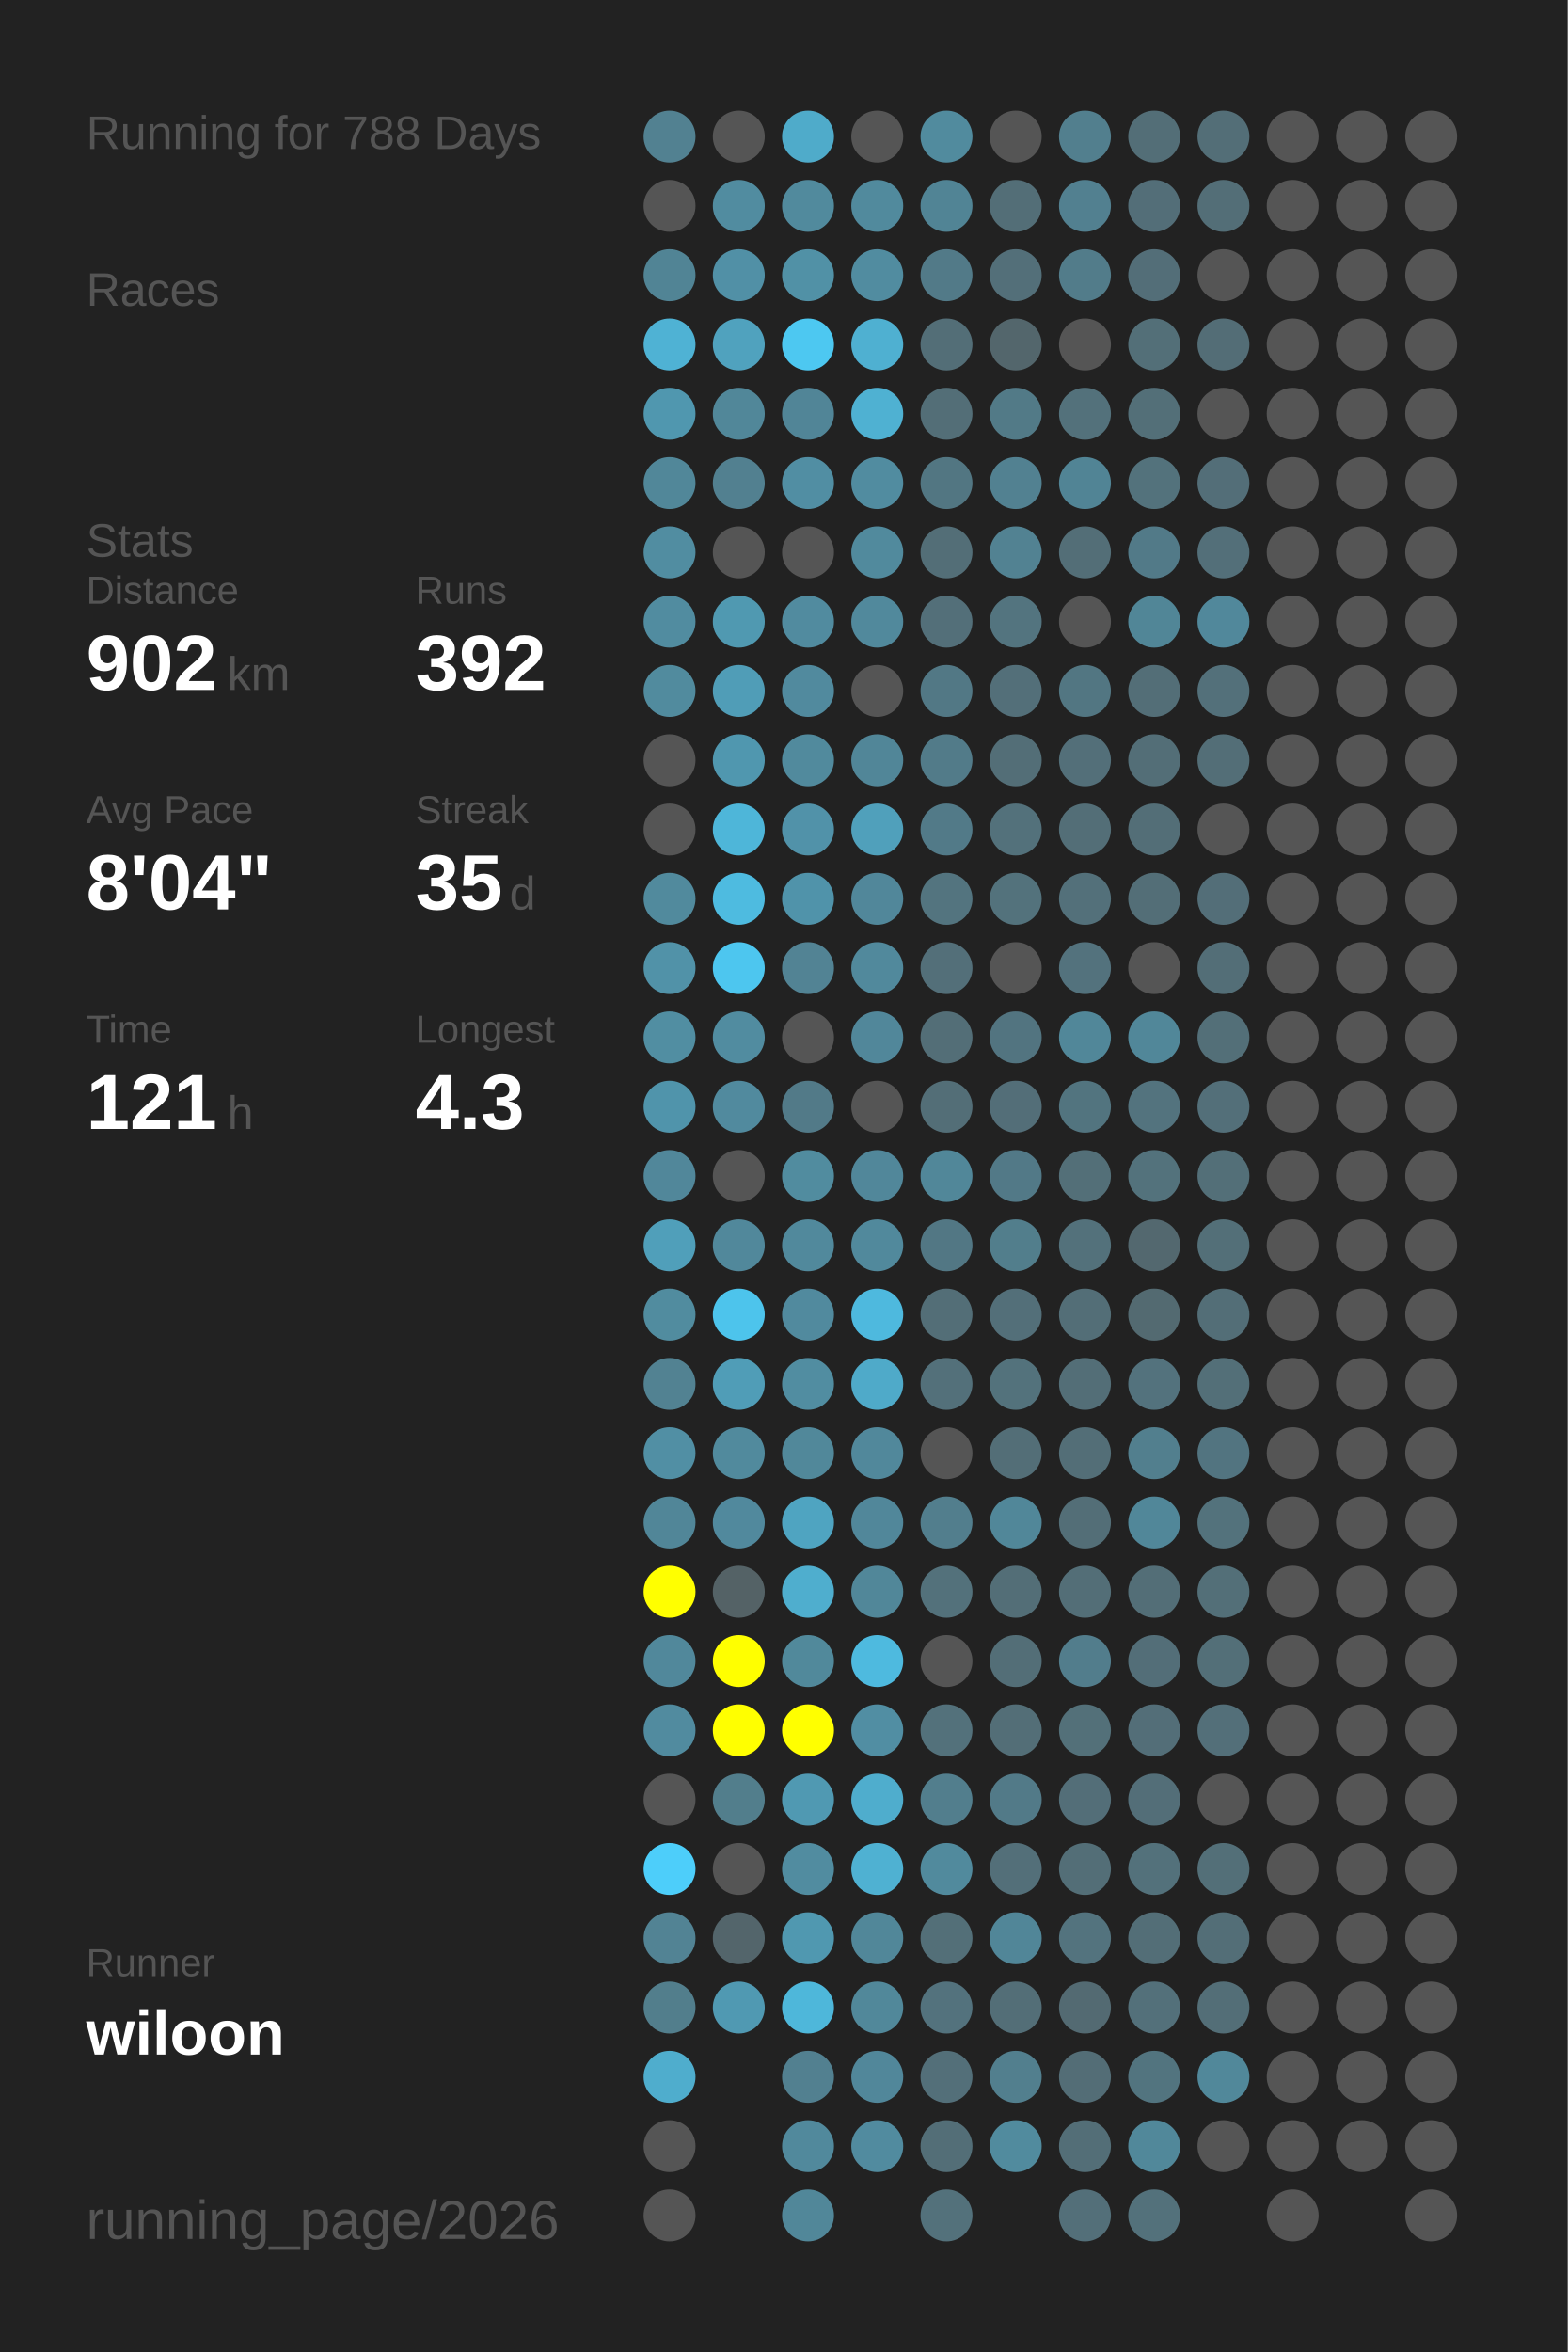
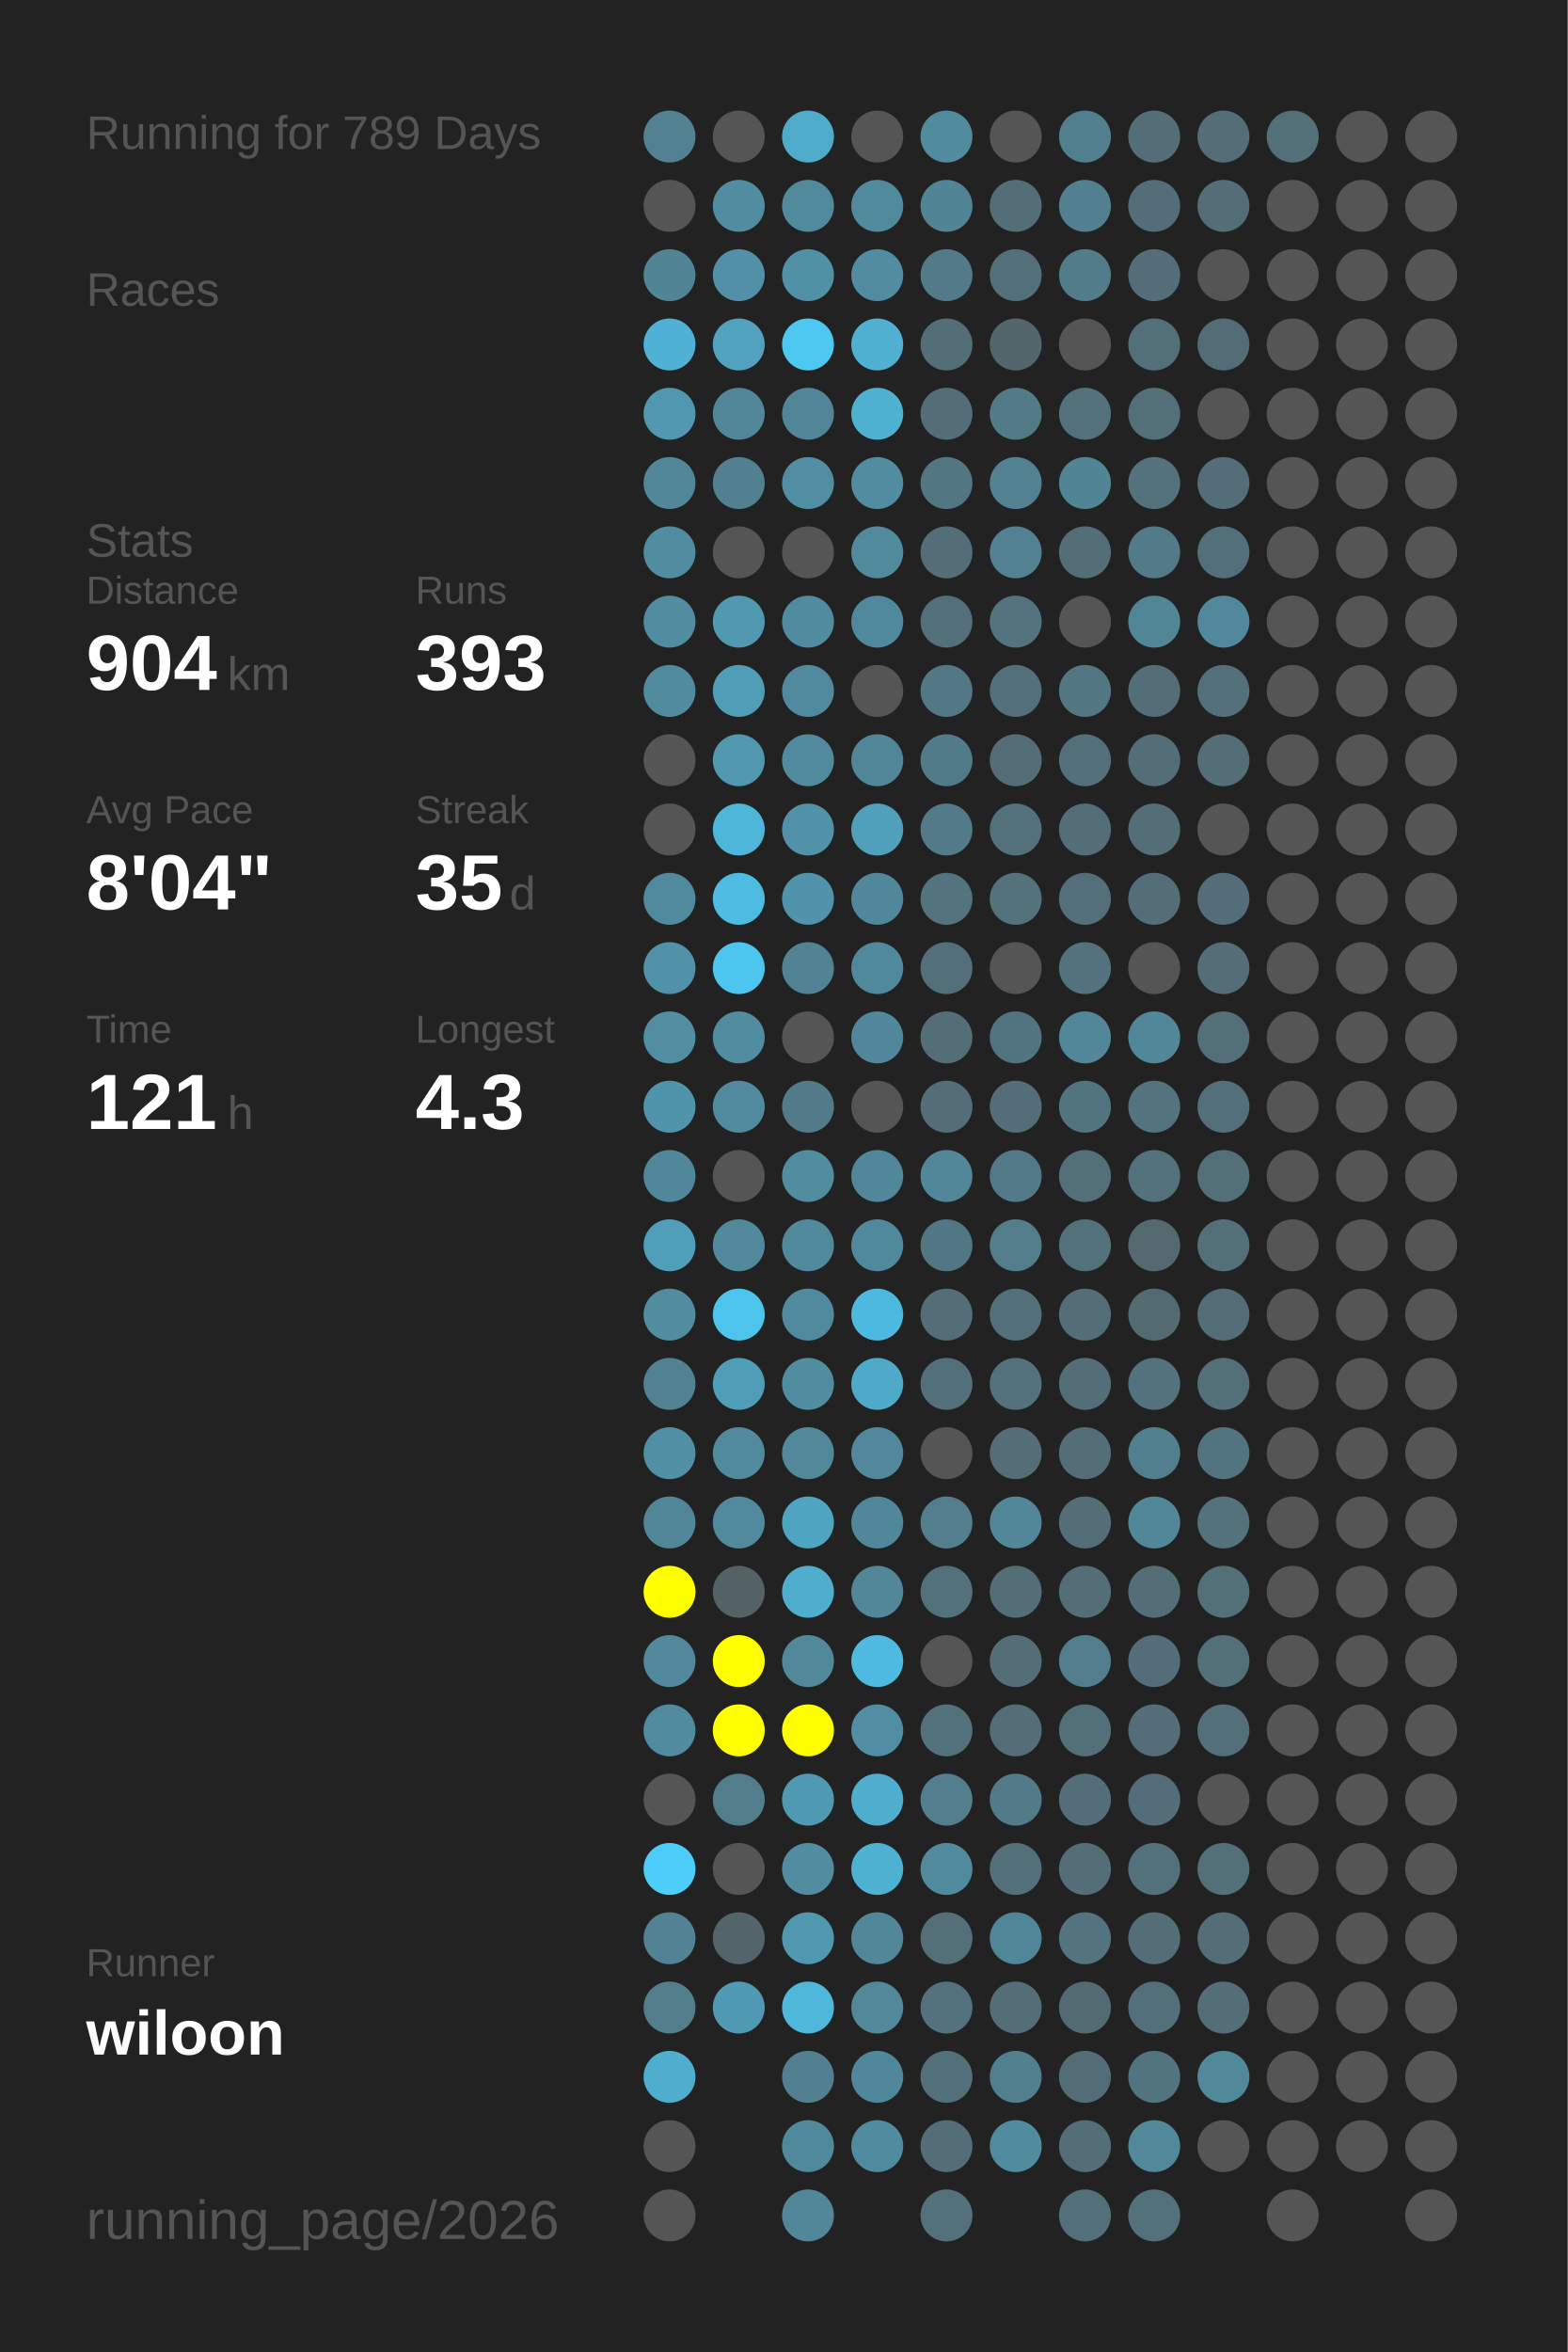
<svg xmlns="http://www.w3.org/2000/svg" baseProfile="full" height="300mm" version="1.1" viewBox="0,0,200,300" width="200mm">
  <defs />
  <rect fill="#222222" height="300" width="200" x="0" y="0" />
-   <text fill="#555555" style="font-size:6px; font-family:Arial;" x="11" y="19">Running for 788 Days</text>
+   <text fill="#555555" style="font-size:6px; font-family:Arial;" x="11" y="19">Running for 789 Days</text>
  <text fill="#555555" style="font-size:6px; font-family:Arial;" x="11" y="39">Races</text>
  <text fill="#555555" style="font-size:6px; font-family:Arial;" x="11" y="71">Stats</text>
  <text fill="#555555" style="font-size:5px; font-family:Arial;" x="11" y="77">Distance</text>
-   <text fill="#FFFFFF" style="font-size:10px; font-family:Arial; font-weight:bold;" x="11" y="88">902</text>
+   <text fill="#FFFFFF" style="font-size:10px; font-family:Arial; font-weight:bold;" x="11" y="88">904</text>
  <text fill="#555555" style="font-size:6px; font-family:Arial;" x="29" y="88">km</text>
  <text fill="#555555" style="font-size:5px; font-family:Arial;" x="53" y="77">Runs</text>
-   <text fill="#FFFFFF" style="font-size:10px; font-family:Arial; font-weight:bold;" x="53" y="88">392</text>
+   <text fill="#FFFFFF" style="font-size:10px; font-family:Arial; font-weight:bold;" x="53" y="88">393</text>
  <text fill="#555555" style="font-size:5px; font-family:Arial;" x="11" y="105">Avg Pace</text>
  <text fill="#FFFFFF" style="font-size:10px; font-family:Arial; font-weight:bold;" x="11" y="116">8'04"</text>
  <text fill="#555555" style="font-size:5px; font-family:Arial;" x="53" y="105">Streak</text>
  <text fill="#FFFFFF" style="font-size:10px; font-family:Arial; font-weight:bold;" x="53" y="116">35</text>
  <text fill="#555555" style="font-size:6px; font-family:Arial;" x="65" y="116">d</text>
  <text fill="#555555" style="font-size:5px; font-family:Arial;" x="11" y="133">Time</text>
  <text fill="#FFFFFF" style="font-size:10px; font-family:Arial; font-weight:bold;" x="11" y="144">121</text>
  <text fill="#555555" style="font-size:6px; font-family:Arial;" x="29" y="144">h</text>
  <text fill="#555555" style="font-size:5px; font-family:Arial;" x="53" y="133">Longest</text>
  <text fill="#FFFFFF" style="font-size:10px; font-family:Arial; font-weight:bold;" x="53" y="144">4.3</text>
  <text fill="#555555" style="font-size:5px; font-family:Arial;" x="11" y="252.065">Runner</text>
  <text fill="#FFFFFF" style="font-size:8px; font-family:Arial; font-weight:bold;" x="11" y="262.065">wiloon</text>
  <text fill="#555555" style="font-size:7px; font-family:Arial;" x="11" y="285.581">running_page/2026</text>
  <circle cx="85.417" cy="17.419" fill="#528191" r="3.312" />
  <circle cx="85.417" cy="26.258" fill="#555555" r="3.312" />
  <circle cx="85.417" cy="35.097" fill="#518495" r="3.312" />
  <circle cx="85.417" cy="43.935" fill="#4fb2d4" r="3.312" />
  <circle cx="85.417" cy="52.774" fill="#5097af" r="3.312" />
  <circle cx="85.417" cy="61.613" fill="#518799" r="3.312" />
  <circle cx="85.417" cy="70.452" fill="#518da1" r="3.312" />
  <circle cx="85.417" cy="79.29" fill="#518ca0" r="3.312" />
  <circle cx="85.417" cy="88.129" fill="#518b9e" r="3.312" />
  <circle cx="85.417" cy="96.968" fill="#555555" r="3.312" />
  <circle cx="85.417" cy="105.806" fill="#555555" r="3.312" />
  <circle cx="85.417" cy="114.645" fill="#518a9d" r="3.312" />
  <circle cx="85.417" cy="123.484" fill="#5192a8" r="3.312" />
  <circle cx="85.417" cy="132.323" fill="#518ea2" r="3.312" />
  <circle cx="85.417" cy="141.161" fill="#5094ab" r="3.312" />
  <circle cx="85.417" cy="150" fill="#51879a" r="3.312" />
  <circle cx="85.417" cy="158.839" fill="#509fba" r="3.312" />
  <circle cx="85.417" cy="167.677" fill="#518c9f" r="3.312" />
  <circle cx="85.417" cy="176.516" fill="#528292" r="3.312" />
  <circle cx="85.417" cy="185.355" fill="#518fa4" r="3.312" />
  <circle cx="85.417" cy="194.194" fill="#518698" r="3.312" />
  <circle cx="85.417" cy="203.032" fill="#FFFF00" r="3.312" />
  <circle cx="85.417" cy="211.871" fill="#51889b" r="3.312" />
  <circle cx="85.417" cy="220.71" fill="#518b9f" r="3.312" />
  <circle cx="85.417" cy="229.548" fill="#555555" r="3.312" />
  <circle cx="85.417" cy="238.387" fill="#4dcefa" r="3.312" />
  <circle cx="85.417" cy="247.226" fill="#528394" r="3.312" />
  <circle cx="85.417" cy="256.065" fill="#527e8c" r="3.312" />
  <circle cx="85.417" cy="264.903" fill="#4fadcd" r="3.312" />
  <circle cx="85.417" cy="273.742" fill="#555555" r="3.312" />
  <circle cx="85.417" cy="282.581" fill="#555555" r="3.312" />
  <circle cx="94.25" cy="17.419" fill="#555555" r="3.312" />
  <circle cx="94.25" cy="26.258" fill="#518ca0" r="3.312" />
  <circle cx="94.25" cy="35.097" fill="#5190a6" r="3.312" />
  <circle cx="94.25" cy="43.935" fill="#50a2be" r="3.312" />
  <circle cx="94.25" cy="52.774" fill="#518799" r="3.312" />
  <circle cx="94.25" cy="61.613" fill="#528090" r="3.312" />
  <circle cx="94.25" cy="70.452" fill="#555555" r="3.312" />
  <circle cx="94.25" cy="79.29" fill="#5099b1" r="3.312" />
  <circle cx="94.25" cy="88.129" fill="#509db7" r="3.312" />
  <circle cx="94.25" cy="96.968" fill="#5097af" r="3.312" />
  <circle cx="94.25" cy="105.806" fill="#4eb6d9" r="3.312" />
  <circle cx="94.25" cy="114.645" fill="#4ebbe0" r="3.312" />
  <circle cx="94.25" cy="123.484" fill="#4dc6ef" r="3.312" />
  <circle cx="94.25" cy="132.323" fill="#518ca0" r="3.312" />
  <circle cx="94.25" cy="141.161" fill="#518a9e" r="3.312" />
  <circle cx="94.25" cy="150" fill="#555555" r="3.312" />
  <circle cx="94.25" cy="158.839" fill="#51889b" r="3.312" />
  <circle cx="94.25" cy="167.677" fill="#4dc4ec" r="3.312" />
  <circle cx="94.25" cy="176.516" fill="#509db7" r="3.312" />
  <circle cx="94.25" cy="185.355" fill="#518a9d" r="3.312" />
  <circle cx="94.25" cy="194.194" fill="#51899d" r="3.312" />
  <circle cx="94.25" cy="203.032" fill="#546266" r="3.312" />
  <circle cx="94.25" cy="211.871" fill="#FFFF00" r="3.312" />
  <circle cx="94.25" cy="220.71" fill="#FFFF00" r="3.312" />
  <circle cx="94.25" cy="229.548" fill="#527e8c" r="3.312" />
  <circle cx="94.25" cy="238.387" fill="#555555" r="3.312" />
  <circle cx="94.25" cy="247.226" fill="#53656b" r="3.312" />
  <circle cx="94.25" cy="256.065" fill="#5099b2" r="3.312" />
  <circle cx="103.083" cy="17.419" fill="#4fabca" r="3.312" />
  <circle cx="103.083" cy="26.258" fill="#518a9d" r="3.312" />
  <circle cx="103.083" cy="35.097" fill="#5191a6" r="3.312" />
  <circle cx="103.083" cy="43.935" fill="#4dc8f1" r="3.312" />
  <circle cx="103.083" cy="52.774" fill="#518597" r="3.312" />
  <circle cx="103.083" cy="61.613" fill="#518ea3" r="3.312" />
  <circle cx="103.083" cy="70.452" fill="#555555" r="3.312" />
  <circle cx="103.083" cy="79.29" fill="#518b9f" r="3.312" />
  <circle cx="103.083" cy="88.129" fill="#518a9e" r="3.312" />
  <circle cx="103.083" cy="96.968" fill="#518a9d" r="3.312" />
  <circle cx="103.083" cy="105.806" fill="#5192a9" r="3.312" />
  <circle cx="103.083" cy="114.645" fill="#5093aa" r="3.312" />
  <circle cx="103.083" cy="123.484" fill="#528394" r="3.312" />
  <circle cx="103.083" cy="132.323" fill="#555555" r="3.312" />
  <circle cx="103.083" cy="141.161" fill="#527a88" r="3.312" />
  <circle cx="103.083" cy="150" fill="#518c9f" r="3.312" />
  <circle cx="103.083" cy="158.839" fill="#51899c" r="3.312" />
  <circle cx="103.083" cy="167.677" fill="#518a9e" r="3.312" />
  <circle cx="103.083" cy="176.516" fill="#518da1" r="3.312" />
  <circle cx="103.083" cy="185.355" fill="#51889a" r="3.312" />
  <circle cx="103.083" cy="194.194" fill="#4fa4c1" r="3.312" />
  <circle cx="103.083" cy="203.032" fill="#4faece" r="3.312" />
  <circle cx="103.083" cy="211.871" fill="#51899b" r="3.312" />
  <circle cx="103.083" cy="220.71" fill="#FFFF00" r="3.312" />
  <circle cx="103.083" cy="229.548" fill="#5099b2" r="3.312" />
  <circle cx="103.083" cy="238.387" fill="#518ca0" r="3.312" />
  <circle cx="103.083" cy="247.226" fill="#5098b0" r="3.312" />
  <circle cx="103.083" cy="256.065" fill="#4eb7da" r="3.312" />
  <circle cx="103.083" cy="264.903" fill="#528090" r="3.312" />
  <circle cx="103.083" cy="273.742" fill="#51899c" r="3.312" />
  <circle cx="103.083" cy="282.581" fill="#518799" r="3.312" />
  <circle cx="111.917" cy="17.419" fill="#555555" r="3.312" />
  <circle cx="111.917" cy="26.258" fill="#518a9d" r="3.312" />
  <circle cx="111.917" cy="35.097" fill="#518ca0" r="3.312" />
  <circle cx="111.917" cy="43.935" fill="#4fb0d1" r="3.312" />
  <circle cx="111.917" cy="52.774" fill="#4fb1d2" r="3.312" />
  <circle cx="111.917" cy="61.613" fill="#518ca0" r="3.312" />
  <circle cx="111.917" cy="70.452" fill="#518a9d" r="3.312" />
  <circle cx="111.917" cy="79.29" fill="#51899c" r="3.312" />
  <circle cx="111.917" cy="88.129" fill="#555555" r="3.312" />
  <circle cx="111.917" cy="96.968" fill="#518698" r="3.312" />
  <circle cx="111.917" cy="105.806" fill="#50a0bb" r="3.312" />
  <circle cx="111.917" cy="114.645" fill="#51879a" r="3.312" />
  <circle cx="111.917" cy="123.484" fill="#51899c" r="3.312" />
  <circle cx="111.917" cy="132.323" fill="#51879a" r="3.312" />
  <circle cx="111.917" cy="141.161" fill="#555555" r="3.312" />
  <circle cx="111.917" cy="150" fill="#51879a" r="3.312" />
  <circle cx="111.917" cy="158.839" fill="#51899c" r="3.312" />
  <circle cx="111.917" cy="167.677" fill="#4eb9de" r="3.312" />
  <circle cx="111.917" cy="176.516" fill="#4faac9" r="3.312" />
  <circle cx="111.917" cy="185.355" fill="#51889b" r="3.312" />
  <circle cx="111.917" cy="194.194" fill="#51879a" r="3.312" />
  <circle cx="111.917" cy="203.032" fill="#518799" r="3.312" />
  <circle cx="111.917" cy="211.871" fill="#4ebadf" r="3.312" />
  <circle cx="111.917" cy="220.71" fill="#518ea3" r="3.312" />
  <circle cx="111.917" cy="229.548" fill="#4fadcd" r="3.312" />
  <circle cx="111.917" cy="238.387" fill="#4fb1d2" r="3.312" />
  <circle cx="111.917" cy="247.226" fill="#518799" r="3.312" />
  <circle cx="111.917" cy="256.065" fill="#51889a" r="3.312" />
  <circle cx="111.917" cy="264.903" fill="#51879a" r="3.312" />
  <circle cx="111.917" cy="273.742" fill="#518b9f" r="3.312" />
  <circle cx="120.75" cy="17.419" fill="#518b9e" r="3.312" />
  <circle cx="120.75" cy="26.258" fill="#518495" r="3.312" />
  <circle cx="120.75" cy="35.097" fill="#527a88" r="3.312" />
  <circle cx="120.75" cy="43.935" fill="#536e77" r="3.312" />
  <circle cx="120.75" cy="52.774" fill="#536e77" r="3.312" />
  <circle cx="120.75" cy="61.613" fill="#527682" r="3.312" />
  <circle cx="120.75" cy="70.452" fill="#536e77" r="3.312" />
  <circle cx="120.75" cy="79.29" fill="#536f79" r="3.312" />
  <circle cx="120.75" cy="88.129" fill="#527885" r="3.312" />
  <circle cx="120.75" cy="96.968" fill="#527b89" r="3.312" />
  <circle cx="120.75" cy="105.806" fill="#527a88" r="3.312" />
  <circle cx="120.75" cy="114.645" fill="#53747f" r="3.312" />
  <circle cx="120.75" cy="123.484" fill="#536f79" r="3.312" />
  <circle cx="120.75" cy="132.323" fill="#536e77" r="3.312" />
  <circle cx="120.75" cy="141.161" fill="#536e77" r="3.312" />
  <circle cx="120.75" cy="150" fill="#518799" r="3.312" />
  <circle cx="120.75" cy="158.839" fill="#527784" r="3.312" />
  <circle cx="120.75" cy="167.677" fill="#536e77" r="3.312" />
  <circle cx="120.75" cy="176.516" fill="#53707a" r="3.312" />
  <circle cx="120.75" cy="185.355" fill="#555555" r="3.312" />
  <circle cx="120.75" cy="194.194" fill="#527e8d" r="3.312" />
  <circle cx="120.75" cy="203.032" fill="#53717b" r="3.312" />
  <circle cx="120.75" cy="211.871" fill="#555555" r="3.312" />
  <circle cx="120.75" cy="220.71" fill="#53717b" r="3.312" />
  <circle cx="120.75" cy="229.548" fill="#527e8d" r="3.312" />
  <circle cx="120.75" cy="238.387" fill="#518a9d" r="3.312" />
  <circle cx="120.75" cy="247.226" fill="#536f78" r="3.312" />
  <circle cx="120.75" cy="256.065" fill="#53727d" r="3.312" />
  <circle cx="120.75" cy="264.903" fill="#536f79" r="3.312" />
  <circle cx="120.75" cy="273.742" fill="#536e77" r="3.312" />
  <circle cx="120.75" cy="282.581" fill="#53717b" r="3.312" />
  <circle cx="129.583" cy="17.419" fill="#555555" r="3.312" />
  <circle cx="129.583" cy="26.258" fill="#536e77" r="3.312" />
  <circle cx="129.583" cy="35.097" fill="#536f79" r="3.312" />
  <circle cx="129.583" cy="43.935" fill="#53666c" r="3.312" />
  <circle cx="129.583" cy="52.774" fill="#527a87" r="3.312" />
  <circle cx="129.583" cy="61.613" fill="#528191" r="3.312" />
  <circle cx="129.583" cy="70.452" fill="#528292" r="3.312" />
  <circle cx="129.583" cy="79.29" fill="#53747f" r="3.312" />
  <circle cx="129.583" cy="88.129" fill="#536f79" r="3.312" />
  <circle cx="129.583" cy="96.968" fill="#536e77" r="3.312" />
  <circle cx="129.583" cy="105.806" fill="#53717b" r="3.312" />
  <circle cx="129.583" cy="114.645" fill="#53727c" r="3.312" />
  <circle cx="129.583" cy="123.484" fill="#555555" r="3.312" />
  <circle cx="129.583" cy="132.323" fill="#527480" r="3.312" />
  <circle cx="129.583" cy="141.161" fill="#536e78" r="3.312" />
  <circle cx="129.583" cy="150" fill="#527987" r="3.312" />
  <circle cx="129.583" cy="158.839" fill="#527e8c" r="3.312" />
  <circle cx="129.583" cy="167.677" fill="#536f79" r="3.312" />
  <circle cx="129.583" cy="176.516" fill="#53727c" r="3.312" />
  <circle cx="129.583" cy="185.355" fill="#536e77" r="3.312" />
  <circle cx="129.583" cy="194.194" fill="#518799" r="3.312" />
  <circle cx="129.583" cy="203.032" fill="#536e77" r="3.312" />
  <circle cx="129.583" cy="211.871" fill="#536e77" r="3.312" />
  <circle cx="129.583" cy="220.71" fill="#536e77" r="3.312" />
  <circle cx="129.583" cy="229.548" fill="#527a88" r="3.312" />
  <circle cx="129.583" cy="238.387" fill="#536f79" r="3.312" />
  <circle cx="129.583" cy="247.226" fill="#518698" r="3.312" />
  <circle cx="129.583" cy="256.065" fill="#536e77" r="3.312" />
  <circle cx="129.583" cy="264.903" fill="#527f8e" r="3.312" />
  <circle cx="129.583" cy="273.742" fill="#518b9e" r="3.312" />
  <circle cx="138.417" cy="17.419" fill="#527f8e" r="3.312" />
  <circle cx="138.417" cy="26.258" fill="#528090" r="3.312" />
  <circle cx="138.417" cy="35.097" fill="#527c8a" r="3.312" />
  <circle cx="138.417" cy="43.935" fill="#555555" r="3.312" />
  <circle cx="138.417" cy="52.774" fill="#53717b" r="3.312" />
  <circle cx="138.417" cy="61.613" fill="#518495" r="3.312" />
  <circle cx="138.417" cy="70.452" fill="#536e77" r="3.312" />
  <circle cx="138.417" cy="79.29" fill="#555555" r="3.312" />
  <circle cx="138.417" cy="88.129" fill="#527682" r="3.312" />
  <circle cx="138.417" cy="96.968" fill="#536f79" r="3.312" />
  <circle cx="138.417" cy="105.806" fill="#536e77" r="3.312" />
  <circle cx="138.417" cy="114.645" fill="#53707a" r="3.312" />
  <circle cx="138.417" cy="123.484" fill="#53727d" r="3.312" />
  <circle cx="138.417" cy="132.323" fill="#518799" r="3.312" />
  <circle cx="138.417" cy="141.161" fill="#52747f" r="3.312" />
  <circle cx="138.417" cy="150" fill="#536f78" r="3.312" />
  <circle cx="138.417" cy="158.839" fill="#53717b" r="3.312" />
  <circle cx="138.417" cy="167.677" fill="#536e77" r="3.312" />
  <circle cx="138.417" cy="176.516" fill="#536e77" r="3.312" />
  <circle cx="138.417" cy="185.355" fill="#536e77" r="3.312" />
  <circle cx="138.417" cy="194.194" fill="#536e77" r="3.312" />
  <circle cx="138.417" cy="203.032" fill="#536e77" r="3.312" />
  <circle cx="138.417" cy="211.871" fill="#527d8c" r="3.312" />
  <circle cx="138.417" cy="220.71" fill="#537079" r="3.312" />
  <circle cx="138.417" cy="229.548" fill="#536e78" r="3.312" />
  <circle cx="138.417" cy="238.387" fill="#536e77" r="3.312" />
  <circle cx="138.417" cy="247.226" fill="#53737e" r="3.312" />
  <circle cx="138.417" cy="256.065" fill="#536a72" r="3.312" />
  <circle cx="138.417" cy="264.903" fill="#536d76" r="3.312" />
  <circle cx="138.417" cy="273.742" fill="#536e77" r="3.312" />
  <circle cx="138.417" cy="282.581" fill="#536f79" r="3.312" />
  <circle cx="147.25" cy="17.419" fill="#536e77" r="3.312" />
  <circle cx="147.25" cy="26.258" fill="#536e78" r="3.312" />
  <circle cx="147.25" cy="35.097" fill="#536e78" r="3.312" />
  <circle cx="147.25" cy="43.935" fill="#536f78" r="3.312" />
  <circle cx="147.25" cy="52.774" fill="#536f78" r="3.312" />
  <circle cx="147.25" cy="61.613" fill="#53727c" r="3.312" />
  <circle cx="147.25" cy="70.452" fill="#527a88" r="3.312" />
  <circle cx="147.25" cy="79.29" fill="#518697" r="3.312" />
  <circle cx="147.25" cy="88.129" fill="#536e77" r="3.312" />
  <circle cx="147.25" cy="96.968" fill="#536e77" r="3.312" />
  <circle cx="147.25" cy="105.806" fill="#536e77" r="3.312" />
  <circle cx="147.25" cy="114.645" fill="#536e77" r="3.312" />
  <circle cx="147.25" cy="123.484" fill="#555555" r="3.312" />
  <circle cx="147.25" cy="132.323" fill="#518799" r="3.312" />
  <circle cx="147.25" cy="141.161" fill="#53737e" r="3.312" />
  <circle cx="147.25" cy="150" fill="#53727c" r="3.312" />
  <circle cx="147.25" cy="158.839" fill="#53686f" r="3.312" />
  <circle cx="147.25" cy="167.677" fill="#536a71" r="3.312" />
  <circle cx="147.25" cy="176.516" fill="#53727d" r="3.312" />
  <circle cx="147.25" cy="185.355" fill="#527f8e" r="3.312" />
  <circle cx="147.25" cy="194.194" fill="#518799" r="3.312" />
  <circle cx="147.25" cy="203.032" fill="#536e77" r="3.312" />
  <circle cx="147.25" cy="211.871" fill="#536e78" r="3.312" />
  <circle cx="147.25" cy="220.71" fill="#536e78" r="3.312" />
  <circle cx="147.25" cy="229.548" fill="#536e78" r="3.312" />
  <circle cx="147.25" cy="238.387" fill="#53717b" r="3.312" />
  <circle cx="147.25" cy="247.226" fill="#536e77" r="3.312" />
  <circle cx="147.25" cy="256.065" fill="#53707a" r="3.312" />
  <circle cx="147.25" cy="264.903" fill="#52747f" r="3.312" />
  <circle cx="147.25" cy="273.742" fill="#51889a" r="3.312" />
  <circle cx="147.25" cy="282.581" fill="#53717b" r="3.312" />
  <circle cx="156.083" cy="17.419" fill="#536e77" r="3.312" />
  <circle cx="156.083" cy="26.258" fill="#536e77" r="3.312" />
  <circle cx="156.083" cy="35.097" fill="#555555" r="3.312" />
  <circle cx="156.083" cy="43.935" fill="#536d76" r="3.312" />
  <circle cx="156.083" cy="52.774" fill="#555555" r="3.312" />
  <circle cx="156.083" cy="61.613" fill="#536e78" r="3.312" />
  <circle cx="156.083" cy="70.452" fill="#536f79" r="3.312" />
  <circle cx="156.083" cy="79.29" fill="#51889b" r="3.312" />
  <circle cx="156.083" cy="88.129" fill="#53707a" r="3.312" />
  <circle cx="156.083" cy="96.968" fill="#536e77" r="3.312" />
  <circle cx="156.083" cy="105.806" fill="#555555" r="3.312" />
  <circle cx="156.083" cy="114.645" fill="#536e78" r="3.312" />
  <circle cx="156.083" cy="123.484" fill="#536e77" r="3.312" />
  <circle cx="156.083" cy="132.323" fill="#536f78" r="3.312" />
  <circle cx="156.083" cy="141.161" fill="#536f79" r="3.312" />
  <circle cx="156.083" cy="150" fill="#536f78" r="3.312" />
  <circle cx="156.083" cy="158.839" fill="#536f78" r="3.312" />
  <circle cx="156.083" cy="167.677" fill="#536e77" r="3.312" />
  <circle cx="156.083" cy="176.516" fill="#536f78" r="3.312" />
  <circle cx="156.083" cy="185.355" fill="#527480" r="3.312" />
  <circle cx="156.083" cy="194.194" fill="#53727c" r="3.312" />
  <circle cx="156.083" cy="203.032" fill="#536f78" r="3.312" />
  <circle cx="156.083" cy="211.871" fill="#536f78" r="3.312" />
  <circle cx="156.083" cy="220.71" fill="#536f79" r="3.312" />
  <circle cx="156.083" cy="229.548" fill="#555555" r="3.312" />
  <circle cx="156.083" cy="238.387" fill="#536f78" r="3.312" />
  <circle cx="156.083" cy="247.226" fill="#536e77" r="3.312" />
  <circle cx="156.083" cy="256.065" fill="#536e77" r="3.312" />
  <circle cx="156.083" cy="264.903" fill="#51889a" r="3.312" />
  <circle cx="156.083" cy="273.742" fill="#555555" r="3.312" />
-   <circle cx="164.917" cy="17.419" fill="#555555" r="3.312" />
+   <circle cx="164.917" cy="17.419" fill="#536f78" r="3.312" />
  <circle cx="164.917" cy="26.258" fill="#555555" r="3.312" />
  <circle cx="164.917" cy="35.097" fill="#555555" r="3.312" />
  <circle cx="164.917" cy="43.935" fill="#555555" r="3.312" />
  <circle cx="164.917" cy="52.774" fill="#555555" r="3.312" />
  <circle cx="164.917" cy="61.613" fill="#555555" r="3.312" />
  <circle cx="164.917" cy="70.452" fill="#555555" r="3.312" />
  <circle cx="164.917" cy="79.29" fill="#555555" r="3.312" />
  <circle cx="164.917" cy="88.129" fill="#555555" r="3.312" />
  <circle cx="164.917" cy="96.968" fill="#555555" r="3.312" />
  <circle cx="164.917" cy="105.806" fill="#555555" r="3.312" />
  <circle cx="164.917" cy="114.645" fill="#555555" r="3.312" />
  <circle cx="164.917" cy="123.484" fill="#555555" r="3.312" />
  <circle cx="164.917" cy="132.323" fill="#555555" r="3.312" />
  <circle cx="164.917" cy="141.161" fill="#555555" r="3.312" />
  <circle cx="164.917" cy="150" fill="#555555" r="3.312" />
  <circle cx="164.917" cy="158.839" fill="#555555" r="3.312" />
  <circle cx="164.917" cy="167.677" fill="#555555" r="3.312" />
  <circle cx="164.917" cy="176.516" fill="#555555" r="3.312" />
  <circle cx="164.917" cy="185.355" fill="#555555" r="3.312" />
  <circle cx="164.917" cy="194.194" fill="#555555" r="3.312" />
  <circle cx="164.917" cy="203.032" fill="#555555" r="3.312" />
  <circle cx="164.917" cy="211.871" fill="#555555" r="3.312" />
  <circle cx="164.917" cy="220.71" fill="#555555" r="3.312" />
  <circle cx="164.917" cy="229.548" fill="#555555" r="3.312" />
  <circle cx="164.917" cy="238.387" fill="#555555" r="3.312" />
  <circle cx="164.917" cy="247.226" fill="#555555" r="3.312" />
  <circle cx="164.917" cy="256.065" fill="#555555" r="3.312" />
  <circle cx="164.917" cy="264.903" fill="#555555" r="3.312" />
  <circle cx="164.917" cy="273.742" fill="#555555" r="3.312" />
  <circle cx="164.917" cy="282.581" fill="#555555" r="3.312" />
  <circle cx="173.75" cy="17.419" fill="#555555" r="3.312" />
  <circle cx="173.75" cy="26.258" fill="#555555" r="3.312" />
  <circle cx="173.75" cy="35.097" fill="#555555" r="3.312" />
  <circle cx="173.75" cy="43.935" fill="#555555" r="3.312" />
  <circle cx="173.75" cy="52.774" fill="#555555" r="3.312" />
  <circle cx="173.75" cy="61.613" fill="#555555" r="3.312" />
  <circle cx="173.75" cy="70.452" fill="#555555" r="3.312" />
  <circle cx="173.75" cy="79.29" fill="#555555" r="3.312" />
  <circle cx="173.75" cy="88.129" fill="#555555" r="3.312" />
  <circle cx="173.75" cy="96.968" fill="#555555" r="3.312" />
  <circle cx="173.75" cy="105.806" fill="#555555" r="3.312" />
  <circle cx="173.75" cy="114.645" fill="#555555" r="3.312" />
  <circle cx="173.75" cy="123.484" fill="#555555" r="3.312" />
  <circle cx="173.75" cy="132.323" fill="#555555" r="3.312" />
  <circle cx="173.75" cy="141.161" fill="#555555" r="3.312" />
  <circle cx="173.75" cy="150" fill="#555555" r="3.312" />
  <circle cx="173.75" cy="158.839" fill="#555555" r="3.312" />
  <circle cx="173.75" cy="167.677" fill="#555555" r="3.312" />
  <circle cx="173.75" cy="176.516" fill="#555555" r="3.312" />
  <circle cx="173.75" cy="185.355" fill="#555555" r="3.312" />
  <circle cx="173.75" cy="194.194" fill="#555555" r="3.312" />
  <circle cx="173.75" cy="203.032" fill="#555555" r="3.312" />
  <circle cx="173.75" cy="211.871" fill="#555555" r="3.312" />
  <circle cx="173.75" cy="220.71" fill="#555555" r="3.312" />
  <circle cx="173.75" cy="229.548" fill="#555555" r="3.312" />
  <circle cx="173.75" cy="238.387" fill="#555555" r="3.312" />
  <circle cx="173.75" cy="247.226" fill="#555555" r="3.312" />
  <circle cx="173.75" cy="256.065" fill="#555555" r="3.312" />
  <circle cx="173.75" cy="264.903" fill="#555555" r="3.312" />
  <circle cx="173.75" cy="273.742" fill="#555555" r="3.312" />
  <circle cx="182.583" cy="17.419" fill="#555555" r="3.312" />
  <circle cx="182.583" cy="26.258" fill="#555555" r="3.312" />
  <circle cx="182.583" cy="35.097" fill="#555555" r="3.312" />
  <circle cx="182.583" cy="43.935" fill="#555555" r="3.312" />
  <circle cx="182.583" cy="52.774" fill="#555555" r="3.312" />
  <circle cx="182.583" cy="61.613" fill="#555555" r="3.312" />
  <circle cx="182.583" cy="70.452" fill="#555555" r="3.312" />
  <circle cx="182.583" cy="79.29" fill="#555555" r="3.312" />
  <circle cx="182.583" cy="88.129" fill="#555555" r="3.312" />
  <circle cx="182.583" cy="96.968" fill="#555555" r="3.312" />
  <circle cx="182.583" cy="105.806" fill="#555555" r="3.312" />
  <circle cx="182.583" cy="114.645" fill="#555555" r="3.312" />
  <circle cx="182.583" cy="123.484" fill="#555555" r="3.312" />
  <circle cx="182.583" cy="132.323" fill="#555555" r="3.312" />
  <circle cx="182.583" cy="141.161" fill="#555555" r="3.312" />
  <circle cx="182.583" cy="150" fill="#555555" r="3.312" />
  <circle cx="182.583" cy="158.839" fill="#555555" r="3.312" />
  <circle cx="182.583" cy="167.677" fill="#555555" r="3.312" />
  <circle cx="182.583" cy="176.516" fill="#555555" r="3.312" />
  <circle cx="182.583" cy="185.355" fill="#555555" r="3.312" />
  <circle cx="182.583" cy="194.194" fill="#555555" r="3.312" />
  <circle cx="182.583" cy="203.032" fill="#555555" r="3.312" />
  <circle cx="182.583" cy="211.871" fill="#555555" r="3.312" />
  <circle cx="182.583" cy="220.71" fill="#555555" r="3.312" />
  <circle cx="182.583" cy="229.548" fill="#555555" r="3.312" />
  <circle cx="182.583" cy="238.387" fill="#555555" r="3.312" />
  <circle cx="182.583" cy="247.226" fill="#555555" r="3.312" />
  <circle cx="182.583" cy="256.065" fill="#555555" r="3.312" />
  <circle cx="182.583" cy="264.903" fill="#555555" r="3.312" />
  <circle cx="182.583" cy="273.742" fill="#555555" r="3.312" />
  <circle cx="182.583" cy="282.581" fill="#555555" r="3.312" />
</svg>
